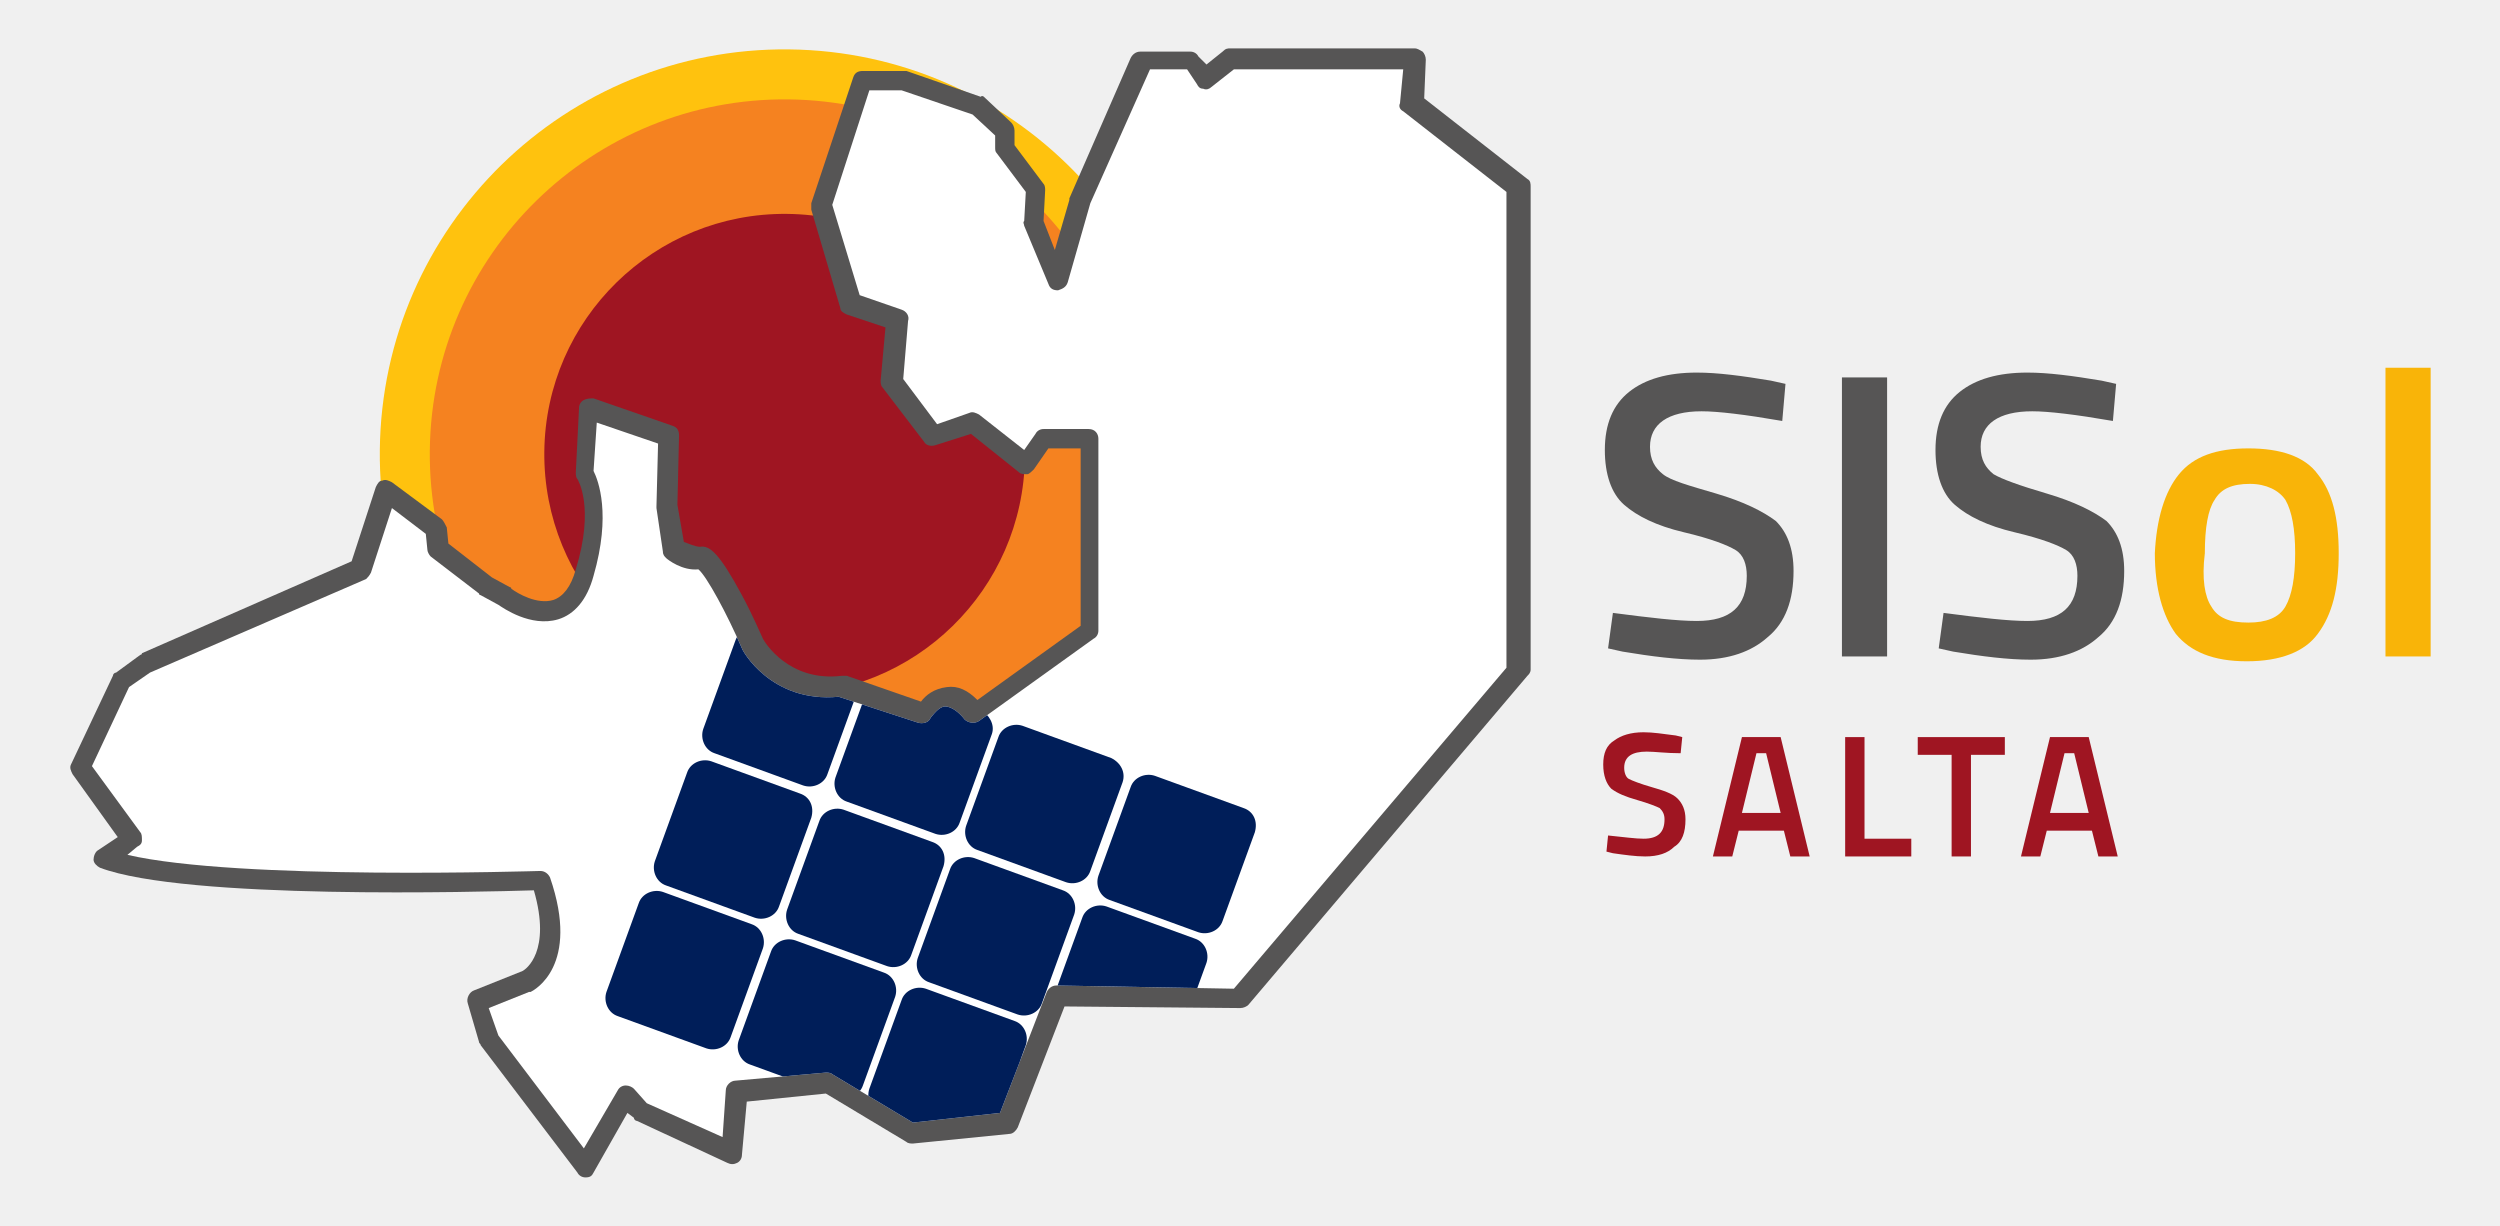
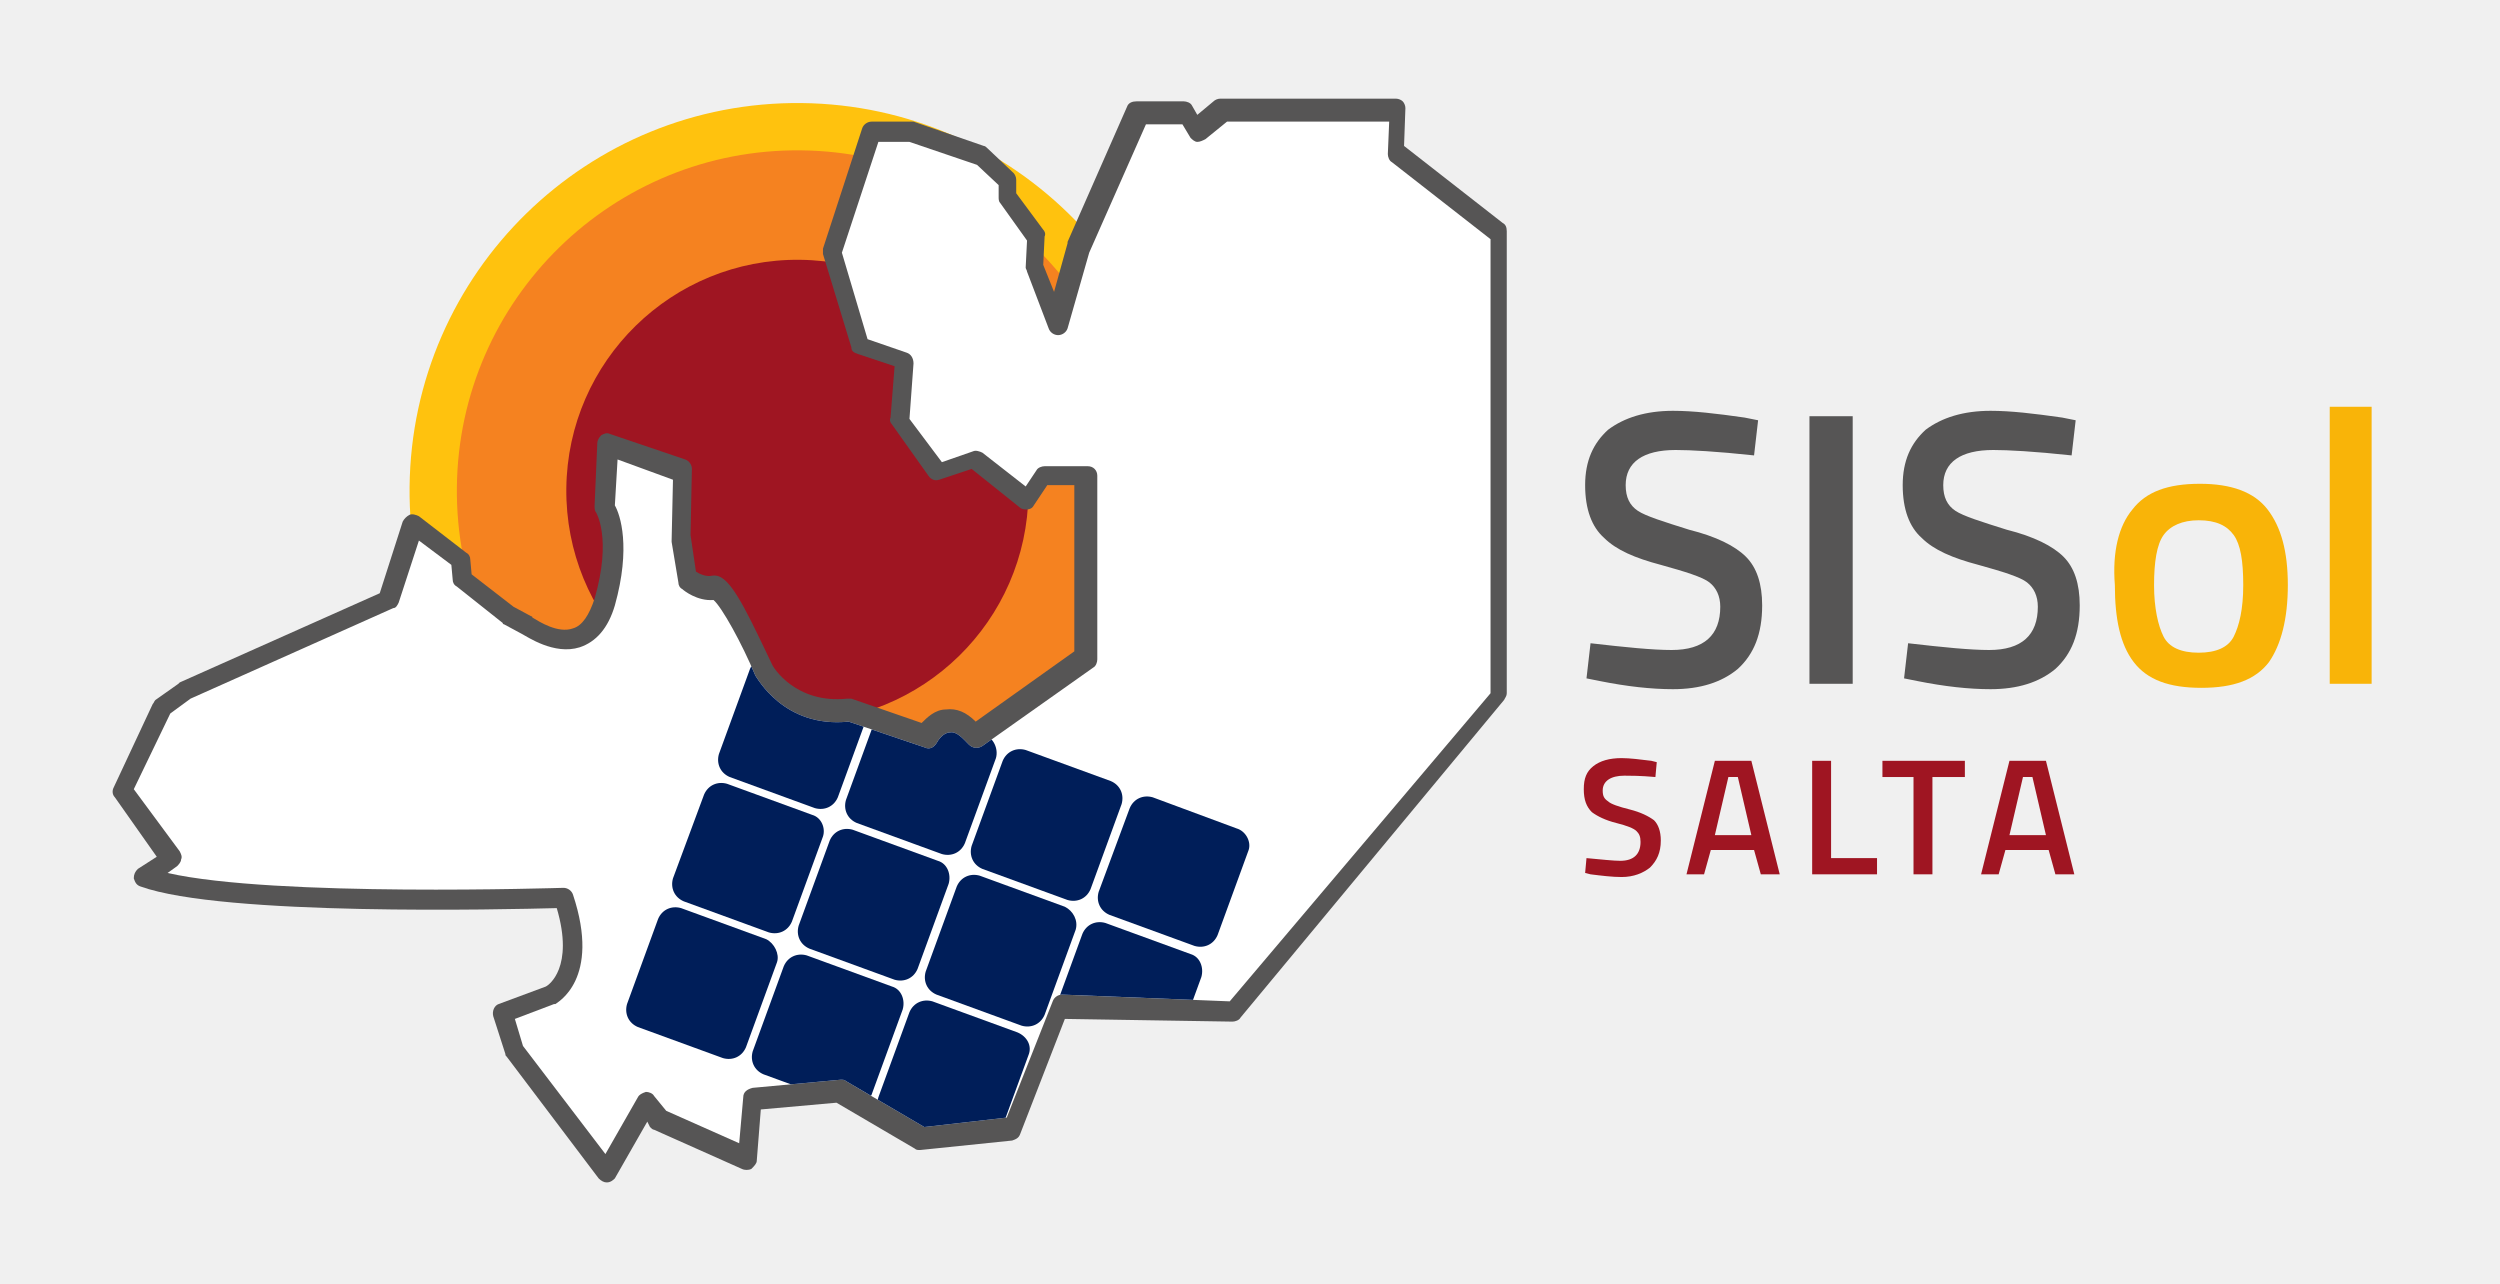
- <svg xmlns="http://www.w3.org/2000/svg" xmlns:xlink="http://www.w3.org/1999/xlink" version="1.1" id="Layer_1" x="0px" y="0px" viewBox="0 0 155 76" style="enable-background:new 0 0 155 76;" xml:space="preserve">
+ <svg xmlns="http://www.w3.org/2000/svg" xmlns:xlink="http://www.w3.org/1999/xlink" version="1.1" id="Layer_1" x="0px" y="0px" viewBox="0 0 185 95" style="enable-background:new 0 0 185 95;" xml:space="preserve">
  <g>
    <g>
      <g>
-         <ellipse transform="matrix(1.097662e-002 -0.9999 0.9999 1.097662e-002 19.9145 76.5456)" style="fill:#FFC20E;" cx="48.7" cy="28.2" rx="25.1" ry="25.1" />
-         <ellipse transform="matrix(1.097662e-002 -0.9999 0.9999 1.097662e-002 19.9145 76.5456)" style="fill:#F58220;" cx="48.7" cy="28.2" rx="22" ry="22" />
-         <ellipse transform="matrix(1.097662e-002 -0.9999 0.9999 1.097662e-002 19.9145 76.5456)" style="fill:#9F1522;" cx="48.7" cy="28.2" rx="14.9" ry="14.9" />
+         <ellipse transform="matrix(1.097662e-002 -0.9999 0.9999 1.097662e-002 22.0623 94.9187)" style="fill:#FFC20E;" cx="59" cy="36.3" rx="28.7" ry="28.7" />
+         <ellipse transform="matrix(1.097662e-002 -0.9999 0.9999 1.097662e-002 22.0623 94.9187)" style="fill:#F58220;" cx="59" cy="36.3" rx="25.2" ry="25.2" />
+         <ellipse transform="matrix(1.097662e-002 -0.9999 0.9999 1.097662e-002 22.0623 94.9187)" style="fill:#9F1522;" cx="59" cy="36.3" rx="17.1" ry="17.1" />
      </g>
-       <path style="fill:#565555;" d="M36.3,73c-0.2,0-0.4-0.1-0.5-0.3l-6-7.9c0-0.1-0.1-0.1-0.1-0.2L29,62.2c-0.1-0.3,0.1-0.7,0.4-0.8    l3-1.2c0.2-0.1,1.8-1.2,0.7-5c-3.3,0.1-21.6,0.6-26.9-1.4c-0.2-0.1-0.4-0.3-0.4-0.5c0-0.2,0.1-0.5,0.3-0.6l1.2-0.8L4.5,48    c-0.1-0.2-0.2-0.4-0.1-0.6L7,41.9c0-0.1,0.1-0.2,0.2-0.2l1.5-1.1c0,0,0.1,0,0.1-0.1l13-5.7l1.5-4.6c0.1-0.2,0.2-0.4,0.4-0.4    c0.2-0.1,0.4,0,0.6,0.1l3.1,2.3c0.1,0.1,0.2,0.3,0.3,0.5l0.1,1l2.7,2.1l1.1,0.6c0,0,0.1,0,0.1,0.1c0.4,0.3,1.6,1,2.6,0.7    c0.6-0.2,1.1-0.8,1.4-1.9c1.2-3.9,0.1-5.6,0.1-5.6c-0.1-0.1-0.1-0.3-0.1-0.4l0.2-4c0-0.2,0.1-0.4,0.3-0.5c0.2-0.1,0.4-0.1,0.6-0.1    l4.9,1.7c0.3,0.1,0.4,0.3,0.4,0.6l-0.1,4.3l0.4,2.3c0.3,0.1,0.7,0.3,1,0.3c0.6-0.1,1.2,0.4,2.6,3c0.7,1.3,1.2,2.5,1.3,2.7    c0.1,0.2,1.6,2.7,4.9,2.3c0.1,0,0.2,0,0.3,0l4.6,1.6c0.3-0.4,0.8-0.8,1.6-0.9c0.7-0.1,1.3,0.2,1.9,0.8l6.4-4.6v-11H65l-0.9,1.3    c-0.1,0.1-0.3,0.3-0.4,0.3c-0.2,0-0.4,0-0.5-0.1l-3-2.4L58,27.6c-0.3,0.1-0.6,0-0.7-0.2l-2.6-3.4c-0.1-0.1-0.1-0.3-0.1-0.4    l0.3-3.3l-2.4-0.8c-0.2-0.1-0.4-0.2-0.4-0.4l-1.8-6.1c0-0.1,0-0.3,0-0.4l2.6-7.8c0.1-0.3,0.3-0.4,0.6-0.4H56c0.1,0,0.1,0,0.2,0    l4.6,1.6C60.9,5.9,61,6,61,6l1.7,1.6c0.1,0.1,0.2,0.3,0.2,0.5V9l1.8,2.4c0.1,0.1,0.1,0.3,0.1,0.4l-0.1,1.9l0.7,1.8l0.9-3.1    c0,0,0-0.1,0-0.1l3.8-8.7c0.1-0.2,0.3-0.4,0.6-0.4h3.1c0.2,0,0.4,0.1,0.5,0.3L74.8,4l1-0.8C76,3,76.1,3,76.3,3h11.4    c0.2,0,0.3,0.1,0.5,0.2c0.1,0.1,0.2,0.3,0.2,0.5l-0.1,2.4l6.4,5c0.2,0.1,0.2,0.3,0.2,0.5v29.9c0,0.2-0.1,0.3-0.2,0.4L77.4,62.3    c-0.1,0.1-0.3,0.2-0.5,0.2L66,62.4l-2.9,7.5c-0.1,0.2-0.3,0.4-0.5,0.4l-6,0.6c-0.1,0-0.3,0-0.4-0.1l-5-3l-4.9,0.5L46,71.6    c0,0.2-0.1,0.4-0.3,0.5c-0.2,0.1-0.4,0.1-0.6,0l-5.6-2.6c-0.1,0-0.2-0.1-0.2-0.2L38.9,69l-2.1,3.7C36.7,72.9,36.6,73,36.3,73    C36.3,73,36.3,73,36.3,73z" />
+       <path style="fill:#565555;" d="M44.9,87.5c-0.2,0-0.4-0.1-0.6-0.3l-6.8-9c-0.1-0.1-0.1-0.1-0.1-0.2l-0.9-2.8    c-0.1-0.4,0.1-0.8,0.4-0.9l3.5-1.3c0.2-0.1,2.1-1.4,0.8-5.8c-3.8,0.1-24.7,0.6-30.8-1.6c-0.3-0.1-0.4-0.3-0.5-0.6    c0-0.3,0.1-0.5,0.3-0.7l1.4-0.9L8.5,59c-0.2-0.2-0.2-0.5-0.1-0.7l2.9-6.2c0.1-0.1,0.1-0.2,0.2-0.3l1.7-1.2c0,0,0.1-0.1,0.1-0.1    l14.8-6.6l1.7-5.3c0.1-0.2,0.3-0.4,0.5-0.5c0.2-0.1,0.5,0,0.7,0.1l3.5,2.7c0.2,0.1,0.3,0.3,0.3,0.5l0.1,1.1l3.1,2.4l1.3,0.7    c0,0,0.1,0,0.1,0.1c0.5,0.3,1.9,1.2,3,0.8c0.7-0.2,1.2-1,1.6-2.2c1.3-4.5,0.1-6.4,0.1-6.4c-0.1-0.1-0.1-0.3-0.1-0.5l0.2-4.6    c0-0.2,0.1-0.4,0.3-0.6c0.2-0.1,0.4-0.2,0.6-0.1l5.6,1.9c0.3,0.1,0.5,0.4,0.5,0.7l-0.1,4.9l0.4,2.7c0.3,0.2,0.8,0.4,1.2,0.3    c0.7-0.1,1.4,0.4,2.9,3.4c0.7,1.4,1.4,2.9,1.5,3.1c0.1,0.3,1.8,3,5.6,2.6c0.1,0,0.2,0,0.3,0l5.2,1.8c0.4-0.4,1-1,1.8-1    c0.8-0.1,1.5,0.2,2.2,0.9l7.3-5.2V35.9h-2l-1,1.5c-0.1,0.2-0.3,0.3-0.5,0.3c-0.2,0-0.4,0-0.6-0.2l-3.5-2.8l-2.4,0.8    c-0.3,0.1-0.6,0-0.8-0.3L66,31.4c-0.1-0.1-0.2-0.3-0.1-0.5l0.3-3.8l-2.7-0.9C63.2,26.1,63,26,63,25.7l-2.1-6.9c0-0.1,0-0.3,0-0.4    l2.9-8.9C63.9,9.2,64.2,9,64.5,9h2.9c0.1,0,0.2,0,0.2,0l5.2,1.8c0.1,0,0.2,0.1,0.3,0.2l1.9,1.8c0.1,0.1,0.2,0.3,0.2,0.5v1l2,2.7    c0.1,0.1,0.2,0.3,0.1,0.5l-0.1,2.1l0.8,2l1-3.6c0,0,0-0.1,0-0.1l4.4-10c0.1-0.3,0.4-0.4,0.7-0.4h3.5c0.2,0,0.5,0.1,0.6,0.3    l0.4,0.7l1.2-1c0.1-0.1,0.3-0.2,0.5-0.2h13c0.2,0,0.4,0.1,0.5,0.2c0.1,0.1,0.2,0.3,0.2,0.5l-0.1,2.8l7.3,5.7    c0.2,0.1,0.3,0.3,0.3,0.6v34.2c0,0.2-0.1,0.3-0.2,0.5L91.8,75.3c-0.1,0.2-0.4,0.3-0.6,0.3l-12.4-0.2l-3.3,8.5    c-0.1,0.3-0.3,0.4-0.6,0.5l-6.8,0.7c-0.2,0-0.3,0-0.4-0.1l-5.8-3.4l-5.6,0.5L56,85.9c0,0.2-0.2,0.4-0.4,0.6    c-0.2,0.1-0.5,0.1-0.7,0l-6.5-2.9c-0.1,0-0.2-0.1-0.3-0.2L47.9,83l-2.4,4.2C45.4,87.3,45.2,87.5,44.9,87.5    C44.9,87.5,44.9,87.5,44.9,87.5z" />
      <g>
        <defs>
-           <path id="SVGID_1_" d="M30.9,64.2l5.3,7l2.1-3.6c0.1-0.2,0.3-0.3,0.5-0.3c0.2,0,0.4,0.1,0.5,0.2l0.8,0.9l4.7,2.1l0.2-2.9      c0-0.3,0.3-0.6,0.6-0.6l5.6-0.5c0.1,0,0.3,0,0.4,0.1l5,3l5.4-0.6l2.9-7.5c0.1-0.2,0.3-0.4,0.6-0.4c0,0,0,0,0,0l11,0.2l16.9-19.9      V11.9l-6.4-5c-0.2-0.1-0.3-0.3-0.2-0.5L87,4.3H76.5l-1.4,1.1c-0.1,0.1-0.3,0.2-0.5,0.1c-0.2,0-0.3-0.1-0.4-0.3l-0.6-0.9h-2.3      l-3.7,8.3l-1.4,4.9c-0.1,0.3-0.3,0.4-0.6,0.5c-0.3,0-0.5-0.1-0.6-0.4L63.5,14c0-0.1-0.1-0.2,0-0.3l0.1-1.8l-1.8-2.4      c-0.1-0.1-0.1-0.2-0.1-0.4V8.4l-1.4-1.3l-4.4-1.5h-2l-2.3,7.1l1.7,5.6l2.6,0.9c0.3,0.1,0.5,0.4,0.4,0.7l-0.3,3.6l2.1,2.8l2-0.7      c0.2-0.1,0.4,0,0.6,0.1l2.8,2.2l0.7-1c0.1-0.2,0.3-0.3,0.5-0.3h2.8c0.4,0,0.6,0.3,0.6,0.6v11.9c0,0.2-0.1,0.4-0.3,0.5l-7.1,5.1      c-0.3,0.2-0.7,0.1-0.9-0.1c-0.3-0.4-0.8-0.8-1.2-0.8c-0.4,0-0.8,0.6-0.9,0.7c-0.1,0.3-0.5,0.4-0.8,0.3L52,43.2      c-4.2,0.4-6-2.9-6-3c0,0,0,0,0,0c-0.9-2.1-2.2-4.5-2.7-4.9c-1,0.1-1.9-0.6-2-0.7c-0.1-0.1-0.2-0.2-0.2-0.4l-0.4-2.7      c0,0,0-0.1,0-0.1l0.1-3.9L37,26.2l-0.2,3c0.3,0.6,1.1,2.7,0,6.5c-0.4,1.5-1.2,2.4-2.2,2.7c-1.7,0.5-3.4-0.7-3.7-0.9l-1.1-0.6      c0,0-0.1,0-0.1-0.1l-3-2.3c-0.1-0.1-0.2-0.3-0.2-0.4l-0.1-1l-2.1-1.6l-1.3,4c-0.1,0.2-0.2,0.3-0.3,0.4L9.3,41.7L8,42.6l-2.3,4.9      l3,4.1c0.1,0.1,0.1,0.3,0.1,0.5c0,0.2-0.1,0.3-0.3,0.4L7.9,53c6.9,1.6,25.4,1,25.6,1c0.3,0,0.5,0.2,0.6,0.4c1.9,5.5-1,7-1.2,7.1      c0,0,0,0-0.1,0l-2.5,1L30.9,64.2z" />
+           <path id="SVGID_7_" d="M38.7,77.4l6.1,8l2.4-4.2c0.1-0.2,0.3-0.3,0.6-0.4c0.2,0,0.5,0.1,0.6,0.3l0.9,1.1l5.4,2.4l0.3-3.4      c0-0.4,0.3-0.6,0.7-0.7l6.5-0.6c0.2,0,0.3,0,0.4,0.1l5.8,3.4l6.1-0.7l3.4-8.6c0.1-0.3,0.4-0.5,0.7-0.5c0,0,0,0,0,0L91,74.1      l19.3-22.8V17.7L103,12c-0.2-0.1-0.3-0.4-0.3-0.6l0.1-2.4h-12l-1.6,1.3c-0.2,0.1-0.4,0.2-0.6,0.2c-0.2,0-0.4-0.2-0.5-0.3l-0.6-1      h-2.7l-4.2,9.5l-1.6,5.6c-0.1,0.3-0.4,0.5-0.7,0.5c-0.3,0-0.6-0.2-0.7-0.5L76,20.1c0-0.1-0.1-0.2-0.1-0.3l0.1-2L74,15      c-0.1-0.1-0.1-0.3-0.1-0.4v-0.9l-1.6-1.5l-5-1.7H65l-2.7,8.2l1.9,6.4l2.9,1c0.3,0.1,0.5,0.4,0.5,0.8l-0.3,4.1l2.4,3.2l2.3-0.8      c0.2-0.1,0.5,0,0.7,0.1l3.2,2.5l0.8-1.2c0.1-0.2,0.4-0.3,0.6-0.3h3.2c0.4,0,0.7,0.3,0.7,0.7v13.6c0,0.2-0.1,0.5-0.3,0.6      l-8.2,5.8c-0.3,0.2-0.7,0.2-1-0.1c-0.4-0.4-0.9-1-1.4-0.9c-0.5,0-0.9,0.6-1,0.8c-0.2,0.3-0.5,0.5-0.9,0.3l-5.6-1.9      C58,53.9,56,50.1,55.9,50c0,0,0,0,0,0c-1-2.4-2.5-5.1-3.1-5.6c-1.2,0.1-2.2-0.7-2.3-0.8c-0.2-0.1-0.3-0.3-0.3-0.5l-0.5-3      c0,0,0-0.1,0-0.1l0.1-4.5L45.7,34l-0.2,3.4c0.4,0.7,1.2,3.1,0,7.4c-0.5,1.7-1.4,2.7-2.6,3.1c-1.9,0.6-3.9-0.8-4.3-1l-1.3-0.7      c0,0-0.1,0-0.1-0.1l-3.4-2.7c-0.2-0.1-0.3-0.3-0.3-0.5l-0.1-1.1L31,40l-1.5,4.6c-0.1,0.2-0.2,0.4-0.4,0.4l-15,6.7l-1.5,1.1      l-2.7,5.6l3.4,4.6c0.1,0.2,0.2,0.4,0.1,0.6c0,0.2-0.2,0.4-0.3,0.5l-0.7,0.5c7.9,1.8,29.1,1.1,29.3,1.1c0.3,0,0.6,0.2,0.7,0.5      c2.1,6.3-1.2,8-1.3,8.1c0,0,0,0-0.1,0l-2.9,1.1L38.7,77.4z" />
        </defs>
        <clipPath id="SVGID_2_">
-           <use xlink:href="#SVGID_1_" style="overflow:visible;" />
+           <use xlink:href="#SVGID_7_" style="overflow:visible;" />
        </clipPath>
-         <rect x="-2.3" y="2.5" style="clip-path:url(#SVGID_2_);fill:#FFFFFF;" width="110.6" height="83.2" />
+         <rect x="0.8" y="6.9" style="clip-path:url(#SVGID_2_);fill:#FFFFFF;" width="126.4" height="95.1" />
        <g style="clip-path:url(#SVGID_2_);">
-           <path style="fill:#001E59;" d="M52.6,41l-5.5-2c-0.6-0.2-1.3,0.1-1.5,0.7l-2,5.5c-0.2,0.6,0.1,1.3,0.7,1.5l5.5,2      c0.6,0.2,1.3-0.1,1.5-0.7l2-5.5C53.5,41.9,53.2,41.2,52.6,41z" />
-           <path style="fill:#001E59;" d="M60.8,44l-5.5-2c-0.6-0.2-1.3,0.1-1.5,0.7l-2,5.5c-0.2,0.6,0.1,1.3,0.7,1.5l5.5,2      c0.6,0.2,1.3-0.1,1.5-0.7l2-5.5C61.7,44.9,61.3,44.3,60.8,44z" />
-           <path style="fill:#001E59;" d="M68.9,47l-5.5-2c-0.6-0.2-1.3,0.1-1.5,0.7l-2,5.5c-0.2,0.6,0.1,1.3,0.7,1.5l5.5,2      c0.6,0.2,1.3-0.1,1.5-0.7l2-5.5C69.8,47.9,69.5,47.3,68.9,47z" />
-           <path style="fill:#001E59;" d="M77.1,50.1l-5.5-2c-0.6-0.2-1.3,0.1-1.5,0.7l-2,5.5c-0.2,0.6,0.1,1.3,0.7,1.5l5.5,2      c0.6,0.2,1.3-0.1,1.5-0.7l2-5.5C78,50.9,77.7,50.3,77.1,50.1z" />
-           <path style="fill:#001E59;" d="M49.6,49.2l-5.5-2c-0.6-0.2-1.3,0.1-1.5,0.7l-2,5.5c-0.2,0.6,0.1,1.3,0.7,1.5l5.5,2      c0.6,0.2,1.3-0.1,1.5-0.7l2-5.5C50.5,50,50.2,49.4,49.6,49.2z" />
-           <path style="fill:#001E59;" d="M57.8,52.2l-5.5-2c-0.6-0.2-1.3,0.1-1.5,0.7l-2,5.5c-0.2,0.6,0.1,1.3,0.7,1.5l5.5,2      c0.6,0.2,1.3-0.1,1.5-0.7l2-5.5C58.7,53,58.4,52.4,57.8,52.2z" />
-           <path style="fill:#001E59;" d="M65.9,55.2l-5.5-2c-0.6-0.2-1.3,0.1-1.5,0.7l-2,5.5c-0.2,0.6,0.1,1.3,0.7,1.5l5.5,2      c0.6,0.2,1.3-0.1,1.5-0.7l2-5.5C66.8,56.1,66.5,55.4,65.9,55.2z" />
-           <path style="fill:#001E59;" d="M74.1,58.2l-5.5-2c-0.6-0.2-1.3,0.1-1.5,0.7l-2,5.5c-0.2,0.6,0.1,1.3,0.7,1.5l5.5,2      c0.6,0.2,1.3-0.1,1.5-0.7l2-5.5C75,59.1,74.7,58.4,74.1,58.2z" />
-           <path style="fill:#001E59;" d="M46.6,57.3l-5.5-2c-0.6-0.2-1.3,0.1-1.5,0.7l-2,5.5c-0.2,0.6,0.1,1.3,0.7,1.5l5.5,2      c0.6,0.2,1.3-0.1,1.5-0.7l2-5.5C47.5,58.2,47.2,57.5,46.6,57.3z" />
-           <path style="fill:#001E59;" d="M54.8,60.3l-5.5-2c-0.6-0.2-1.3,0.1-1.5,0.7l-2,5.5c-0.2,0.6,0.1,1.3,0.7,1.5l5.5,2      c0.6,0.2,1.3-0.1,1.5-0.7l2-5.5C55.7,61.2,55.4,60.5,54.8,60.3z" />
-           <path style="fill:#001E59;" d="M62.9,63.3l-5.5-2c-0.6-0.2-1.3,0.1-1.5,0.7l-2,5.5c-0.2,0.6,0.1,1.3,0.7,1.5l5.5,2      c0.6,0.2,1.3-0.1,1.5-0.7l2-5.5C63.8,64.2,63.5,63.5,62.9,63.3z" />
-           <path style="fill:#001E59;" d="M71.1,66.3l-5.5-2c-0.6-0.2-1.3,0.1-1.5,0.7l-2,5.5c-0.2,0.6,0.1,1.3,0.7,1.5l5.5,2      c0.6,0.2,1.3-0.1,1.5-0.7l2-5.5C72,67.2,71.7,66.5,71.1,66.3z" />
+           <path style="fill:#001E59;" d="M63.5,51l-6.3-2.3c-0.7-0.2-1.4,0.1-1.7,0.8l-2.3,6.3c-0.2,0.7,0.1,1.4,0.8,1.7l6.3,2.3      c0.7,0.2,1.4-0.1,1.7-0.8l2.3-6.3C64.5,52,64.2,51.2,63.5,51z" />
+           <path style="fill:#001E59;" d="M72.9,54.4l-6.3-2.3c-0.7-0.2-1.4,0.1-1.7,0.8l-2.3,6.3c-0.2,0.7,0.1,1.4,0.8,1.7l6.3,2.3      c0.7,0.2,1.4-0.1,1.7-0.8l2.3-6.3C73.9,55.4,73.5,54.6,72.9,54.4z" />
+           <path style="fill:#001E59;" d="M82.2,57.8l-6.3-2.3c-0.7-0.2-1.4,0.1-1.7,0.8l-2.3,6.3c-0.2,0.7,0.1,1.4,0.8,1.7l6.3,2.3      c0.7,0.2,1.4-0.1,1.7-0.8l2.3-6.3C83.2,58.8,82.9,58.1,82.2,57.8z" />
+           <path style="fill:#001E59;" d="M91.5,61.3L85.3,59c-0.7-0.2-1.4,0.1-1.7,0.8L81.3,66c-0.2,0.7,0.1,1.4,0.8,1.7l6.3,2.3      c0.7,0.2,1.4-0.1,1.7-0.8l2.3-6.3C92.6,62.3,92.2,61.5,91.5,61.3z" />
+           <path style="fill:#001E59;" d="M60.1,60.3l-6.3-2.3c-0.7-0.2-1.4,0.1-1.7,0.8L49.8,65c-0.2,0.7,0.1,1.4,0.8,1.7l6.3,2.3      c0.7,0.2,1.4-0.1,1.7-0.8l2.3-6.3C61.1,61.3,60.8,60.5,60.1,60.3z" />
+           <path style="fill:#001E59;" d="M69.4,63.7l-6.3-2.3c-0.7-0.2-1.4,0.1-1.7,0.8l-2.3,6.3c-0.2,0.7,0.1,1.4,0.8,1.7l6.3,2.3      c0.7,0.2,1.4-0.1,1.7-0.8l2.3-6.3C70.4,64.7,70.1,63.9,69.4,63.7z" />
+           <path style="fill:#001E59;" d="M78.8,67.1l-6.3-2.3c-0.7-0.2-1.4,0.1-1.7,0.8l-2.3,6.3c-0.2,0.7,0.1,1.4,0.8,1.7l6.3,2.3      c0.7,0.2,1.4-0.1,1.7-0.8l2.3-6.3C79.8,68.1,79.4,67.4,78.8,67.1z" />
+           <path style="fill:#001E59;" d="M88.1,70.6l-6.3-2.3c-0.7-0.2-1.4,0.1-1.7,0.8l-2.3,6.3c-0.2,0.7,0.1,1.4,0.8,1.7l6.3,2.3      c0.7,0.2,1.4-0.1,1.7-0.8l2.3-6.3C89.1,71.6,88.8,70.8,88.1,70.6z" />
+           <path style="fill:#001E59;" d="M56.7,69.5l-6.3-2.3c-0.7-0.2-1.4,0.1-1.7,0.8l-2.3,6.3c-0.2,0.7,0.1,1.4,0.8,1.7l6.3,2.3      c0.7,0.2,1.4-0.1,1.7-0.8l2.3-6.3C57.7,70.6,57.3,69.8,56.7,69.5z" />
+           <path style="fill:#001E59;" d="M66,73l-6.3-2.3c-0.7-0.2-1.4,0.1-1.7,0.8l-2.3,6.3c-0.2,0.7,0.1,1.4,0.8,1.7l6.3,2.3      c0.7,0.2,1.4-0.1,1.7-0.8l2.3-6.3C67,74,66.7,73.2,66,73z" />
+           <path style="fill:#001E59;" d="M75.3,76.4l-6.3-2.3c-0.7-0.2-1.4,0.1-1.7,0.8l-2.3,6.3c-0.2,0.7,0.1,1.4,0.8,1.7l6.3,2.3      c0.7,0.2,1.4-0.1,1.7-0.8l2.3-6.3C76.4,77.4,76,76.7,75.3,76.4z" />
+           <path style="fill:#001E59;" d="M84.7,79.9l-6.3-2.3c-0.7-0.2-1.4,0.1-1.7,0.8l-2.3,6.3c-0.2,0.7,0.1,1.4,0.8,1.7l6.3,2.3      c0.7,0.2,1.4-0.1,1.7-0.8l2.3-6.3C85.7,80.9,85.4,80.1,84.7,79.9z" />
        </g>
      </g>
    </g>
    <g>
      <g>
        <g>
-           <path style="fill:#565555;" d="M105.5,25.5c-2.1,0-3.2,0.8-3.2,2.2c0,0.8,0.3,1.3,0.8,1.7s1.6,0.7,3.3,1.2      c1.7,0.5,2.9,1.1,3.7,1.7c0.7,0.7,1.1,1.7,1.1,3.1c0,1.8-0.5,3.2-1.6,4.1c-1,0.9-2.4,1.4-4.2,1.4c-1.4,0-3-0.2-4.8-0.5l-0.9-0.2      l0.3-2.2c2.3,0.3,4,0.5,5.2,0.5c2.1,0,3.1-0.9,3.1-2.8c0-0.7-0.2-1.3-0.7-1.6c-0.5-0.3-1.5-0.7-3.2-1.1c-1.7-0.4-2.9-1-3.7-1.7      c-0.8-0.7-1.2-1.9-1.2-3.4c0-1.6,0.5-2.8,1.5-3.6c1-0.8,2.4-1.2,4.2-1.2c1.3,0,2.8,0.2,4.6,0.5l0.9,0.2l-0.2,2.3      C108.2,25.7,106.5,25.5,105.5,25.5z" />
-           <path style="fill:#565555;" d="M114.2,40.7V23.4h2.8v17.3H114.2z" />
-           <path style="fill:#565555;" d="M126,25.5c-2.1,0-3.2,0.8-3.2,2.2c0,0.8,0.3,1.3,0.8,1.7c0.5,0.3,1.6,0.7,3.3,1.2      c1.7,0.5,2.9,1.1,3.7,1.7c0.7,0.7,1.1,1.7,1.1,3.1c0,1.8-0.5,3.2-1.6,4.1c-1,0.9-2.4,1.4-4.2,1.4c-1.4,0-3-0.2-4.8-0.5l-0.9-0.2      l0.3-2.2c2.3,0.3,4,0.5,5.2,0.5c2.1,0,3.1-0.9,3.1-2.8c0-0.7-0.2-1.3-0.7-1.6c-0.5-0.3-1.5-0.7-3.2-1.1c-1.7-0.4-2.9-1-3.7-1.7      c-0.8-0.7-1.2-1.9-1.2-3.4c0-1.6,0.5-2.8,1.5-3.6c1-0.8,2.4-1.2,4.2-1.2c1.3,0,2.8,0.2,4.6,0.5l0.9,0.2l-0.2,2.3      C128.7,25.7,127,25.5,126,25.5z" />
-           <path style="fill:#F9B408;" d="M135.1,29.4c0.9-1.1,2.3-1.6,4.3-1.6c2,0,3.5,0.5,4.3,1.6c0.9,1.1,1.3,2.7,1.3,4.9      c0,2.2-0.4,3.8-1.3,5c-0.8,1.1-2.3,1.7-4.4,1.7s-3.5-0.6-4.4-1.7c-0.8-1.1-1.3-2.8-1.3-5C133.7,32.2,134.2,30.5,135.1,29.4z       M137.1,37.6c0.4,0.7,1.1,1,2.3,1c1.1,0,1.9-0.3,2.3-1c0.4-0.7,0.6-1.8,0.6-3.3c0-1.5-0.2-2.6-0.6-3.3c-0.4-0.6-1.2-1-2.2-1      c-1.1,0-1.8,0.3-2.2,1c-0.4,0.6-0.6,1.7-0.6,3.3C136.5,35.9,136.7,37,137.1,37.6z" />
-           <path style="fill:#F9B408;" d="M147.9,40.7V22.8h2.8v17.9H147.9z" />
+           <path style="fill:#565555;" d="M124,33.3c-2.4,0-3.7,0.9-3.7,2.6c0,0.9,0.3,1.5,0.9,1.9c0.6,0.4,1.9,0.8,3.8,1.4      c2,0.5,3.4,1.2,4.2,2c0.8,0.8,1.2,2,1.2,3.6c0,2.1-0.6,3.6-1.8,4.7c-1.2,1-2.8,1.5-4.8,1.5c-1.6,0-3.4-0.2-5.4-0.6l-1-0.2      l0.3-2.6c2.6,0.3,4.6,0.5,6,0.5c2.4,0,3.6-1.1,3.6-3.2c0-0.8-0.3-1.4-0.8-1.8c-0.5-0.4-1.8-0.8-3.6-1.3c-1.9-0.5-3.3-1.1-4.2-2      c-0.9-0.8-1.4-2.1-1.4-3.9c0-1.8,0.6-3.1,1.7-4.1c1.2-0.9,2.8-1.4,4.8-1.4c1.5,0,3.2,0.2,5.3,0.5l1,0.2l-0.3,2.6      C127,33.4,125.1,33.3,124,33.3z" />
+           <path style="fill:#565555;" d="M133.9,50.6V30.8h3.2v19.8H133.9z" />
+           <path style="fill:#565555;" d="M147.5,33.3c-2.4,0-3.7,0.9-3.7,2.6c0,0.9,0.3,1.5,0.9,1.9c0.6,0.4,1.9,0.8,3.8,1.4      c2,0.5,3.4,1.2,4.2,2c0.8,0.8,1.2,2,1.2,3.6c0,2.1-0.6,3.6-1.8,4.7c-1.2,1-2.8,1.5-4.8,1.5c-1.6,0-3.4-0.2-5.4-0.6l-1-0.2      l0.3-2.6c2.6,0.3,4.6,0.5,6,0.5c2.4,0,3.6-1.1,3.6-3.2c0-0.8-0.3-1.4-0.8-1.8c-0.5-0.4-1.8-0.8-3.6-1.3c-1.9-0.5-3.3-1.1-4.2-2      c-0.9-0.8-1.4-2.1-1.4-3.9c0-1.8,0.6-3.1,1.7-4.1c1.2-0.9,2.8-1.4,4.8-1.4c1.5,0,3.2,0.2,5.3,0.5l1,0.2l-0.3,2.6      C150.5,33.4,148.6,33.3,147.5,33.3z" />
+           <path style="fill:#F9B408;" d="M157.8,37.7c1-1.3,2.6-1.9,5-1.9c2.3,0,4,0.6,5,1.9c1,1.3,1.5,3.1,1.5,5.6c0,2.5-0.5,4.4-1.4,5.7      c-1,1.3-2.6,1.9-5,1.9s-4-0.6-5-1.9c-1-1.3-1.4-3.2-1.4-5.7C156.3,40.8,156.8,38.9,157.8,37.7z M160.1,47.1      c0.4,0.8,1.3,1.2,2.6,1.2c1.3,0,2.2-0.4,2.6-1.2c0.4-0.8,0.7-2,0.7-3.8c0-1.8-0.2-3-0.7-3.7c-0.5-0.7-1.3-1.1-2.6-1.1      c-1.2,0-2.1,0.4-2.6,1.1c-0.5,0.7-0.7,2-0.7,3.7C159.4,45,159.7,46.3,160.1,47.1z" />
+           <path style="fill:#F9B408;" d="M172.4,50.6V30.1h3.1v20.5H172.4z" />
        </g>
      </g>
      <g>
-         <path style="fill:#9F1522;" d="M102.1,46.6c-0.9,0-1.4,0.3-1.4,1c0,0.3,0.1,0.6,0.3,0.7c0.2,0.1,0.7,0.3,1.4,0.5     c0.7,0.2,1.3,0.4,1.6,0.7c0.3,0.3,0.5,0.7,0.5,1.3c0,0.8-0.2,1.4-0.7,1.7c-0.4,0.4-1,0.6-1.8,0.6c-0.6,0-1.3-0.1-2-0.2l-0.4-0.1     l0.1-1c1,0.1,1.7,0.2,2.2,0.2c0.9,0,1.3-0.4,1.3-1.2c0-0.3-0.1-0.5-0.3-0.7c-0.2-0.1-0.7-0.3-1.4-0.5c-0.7-0.2-1.2-0.4-1.6-0.7     c-0.3-0.3-0.5-0.8-0.5-1.5s0.2-1.2,0.7-1.5c0.4-0.3,1-0.5,1.8-0.5c0.6,0,1.2,0.1,2,0.2l0.4,0.1l-0.1,1     C103.3,46.7,102.6,46.6,102.1,46.6z" />
-         <path style="fill:#9F1522;" d="M106.2,53.1l1.8-7.4h2.4l1.8,7.4H111l-0.4-1.6h-2.8l-0.4,1.6H106.2z M108.9,46.7l-0.9,3.7h2.4     l-0.9-3.7H108.9z" />
-         <path style="fill:#9F1522;" d="M118.5,53.1h-4.1v-7.4h1.2V52h2.9V53.1z" />
-         <path style="fill:#9F1522;" d="M118.9,46.8v-1.1h5.4v1.1h-2.1v6.3H121v-6.3H118.9z" />
-         <path style="fill:#9F1522;" d="M125.3,53.1l1.8-7.4h2.4l1.8,7.4h-1.2l-0.4-1.6h-2.8l-0.4,1.6H125.3z M128,46.7l-0.9,3.7h2.4     l-0.9-3.7H128z" />
+         <path style="fill:#9F1522;" d="M120.2,57.4c-1,0-1.6,0.4-1.6,1.1c0,0.4,0.1,0.6,0.4,0.8c0.2,0.2,0.8,0.4,1.6,0.6     c0.8,0.2,1.4,0.5,1.8,0.8c0.3,0.3,0.5,0.8,0.5,1.5c0,0.9-0.3,1.5-0.8,2c-0.5,0.4-1.2,0.7-2.1,0.7c-0.7,0-1.5-0.1-2.3-0.2     l-0.4-0.1l0.1-1.1c1.1,0.1,2,0.2,2.5,0.2c1,0,1.5-0.5,1.5-1.4c0-0.4-0.1-0.6-0.3-0.8c-0.2-0.2-0.7-0.4-1.5-0.6     c-0.8-0.2-1.4-0.5-1.8-0.8c-0.4-0.4-0.6-0.9-0.6-1.7s0.2-1.3,0.7-1.7c0.5-0.4,1.2-0.6,2.1-0.6c0.6,0,1.4,0.1,2.2,0.2l0.4,0.1     l-0.1,1.1C121.4,57.4,120.6,57.4,120.2,57.4z" />
+         <path style="fill:#9F1522;" d="M124.8,64.7l2.1-8.4h2.7l2.1,8.4h-1.4l-0.5-1.8h-3.2l-0.5,1.8H124.8z M127.9,57.5l-1,4.3h2.7     l-1-4.3H127.9z" />
+         <path style="fill:#9F1522;" d="M138.8,64.7h-4.7v-8.4h1.4v7.2h3.4V64.7z" />
+         <path style="fill:#9F1522;" d="M139.3,57.5v-1.2h6.1v1.2h-2.4v7.2h-1.4v-7.2H139.3z" />
+         <path style="fill:#9F1522;" d="M146.6,64.7l2.1-8.4h2.7l2.1,8.4h-1.4l-0.5-1.8h-3.2l-0.5,1.8H146.6z M149.7,57.5l-1,4.3h2.7     l-1-4.3H149.7z" />
      </g>
    </g>
  </g>
</svg>
